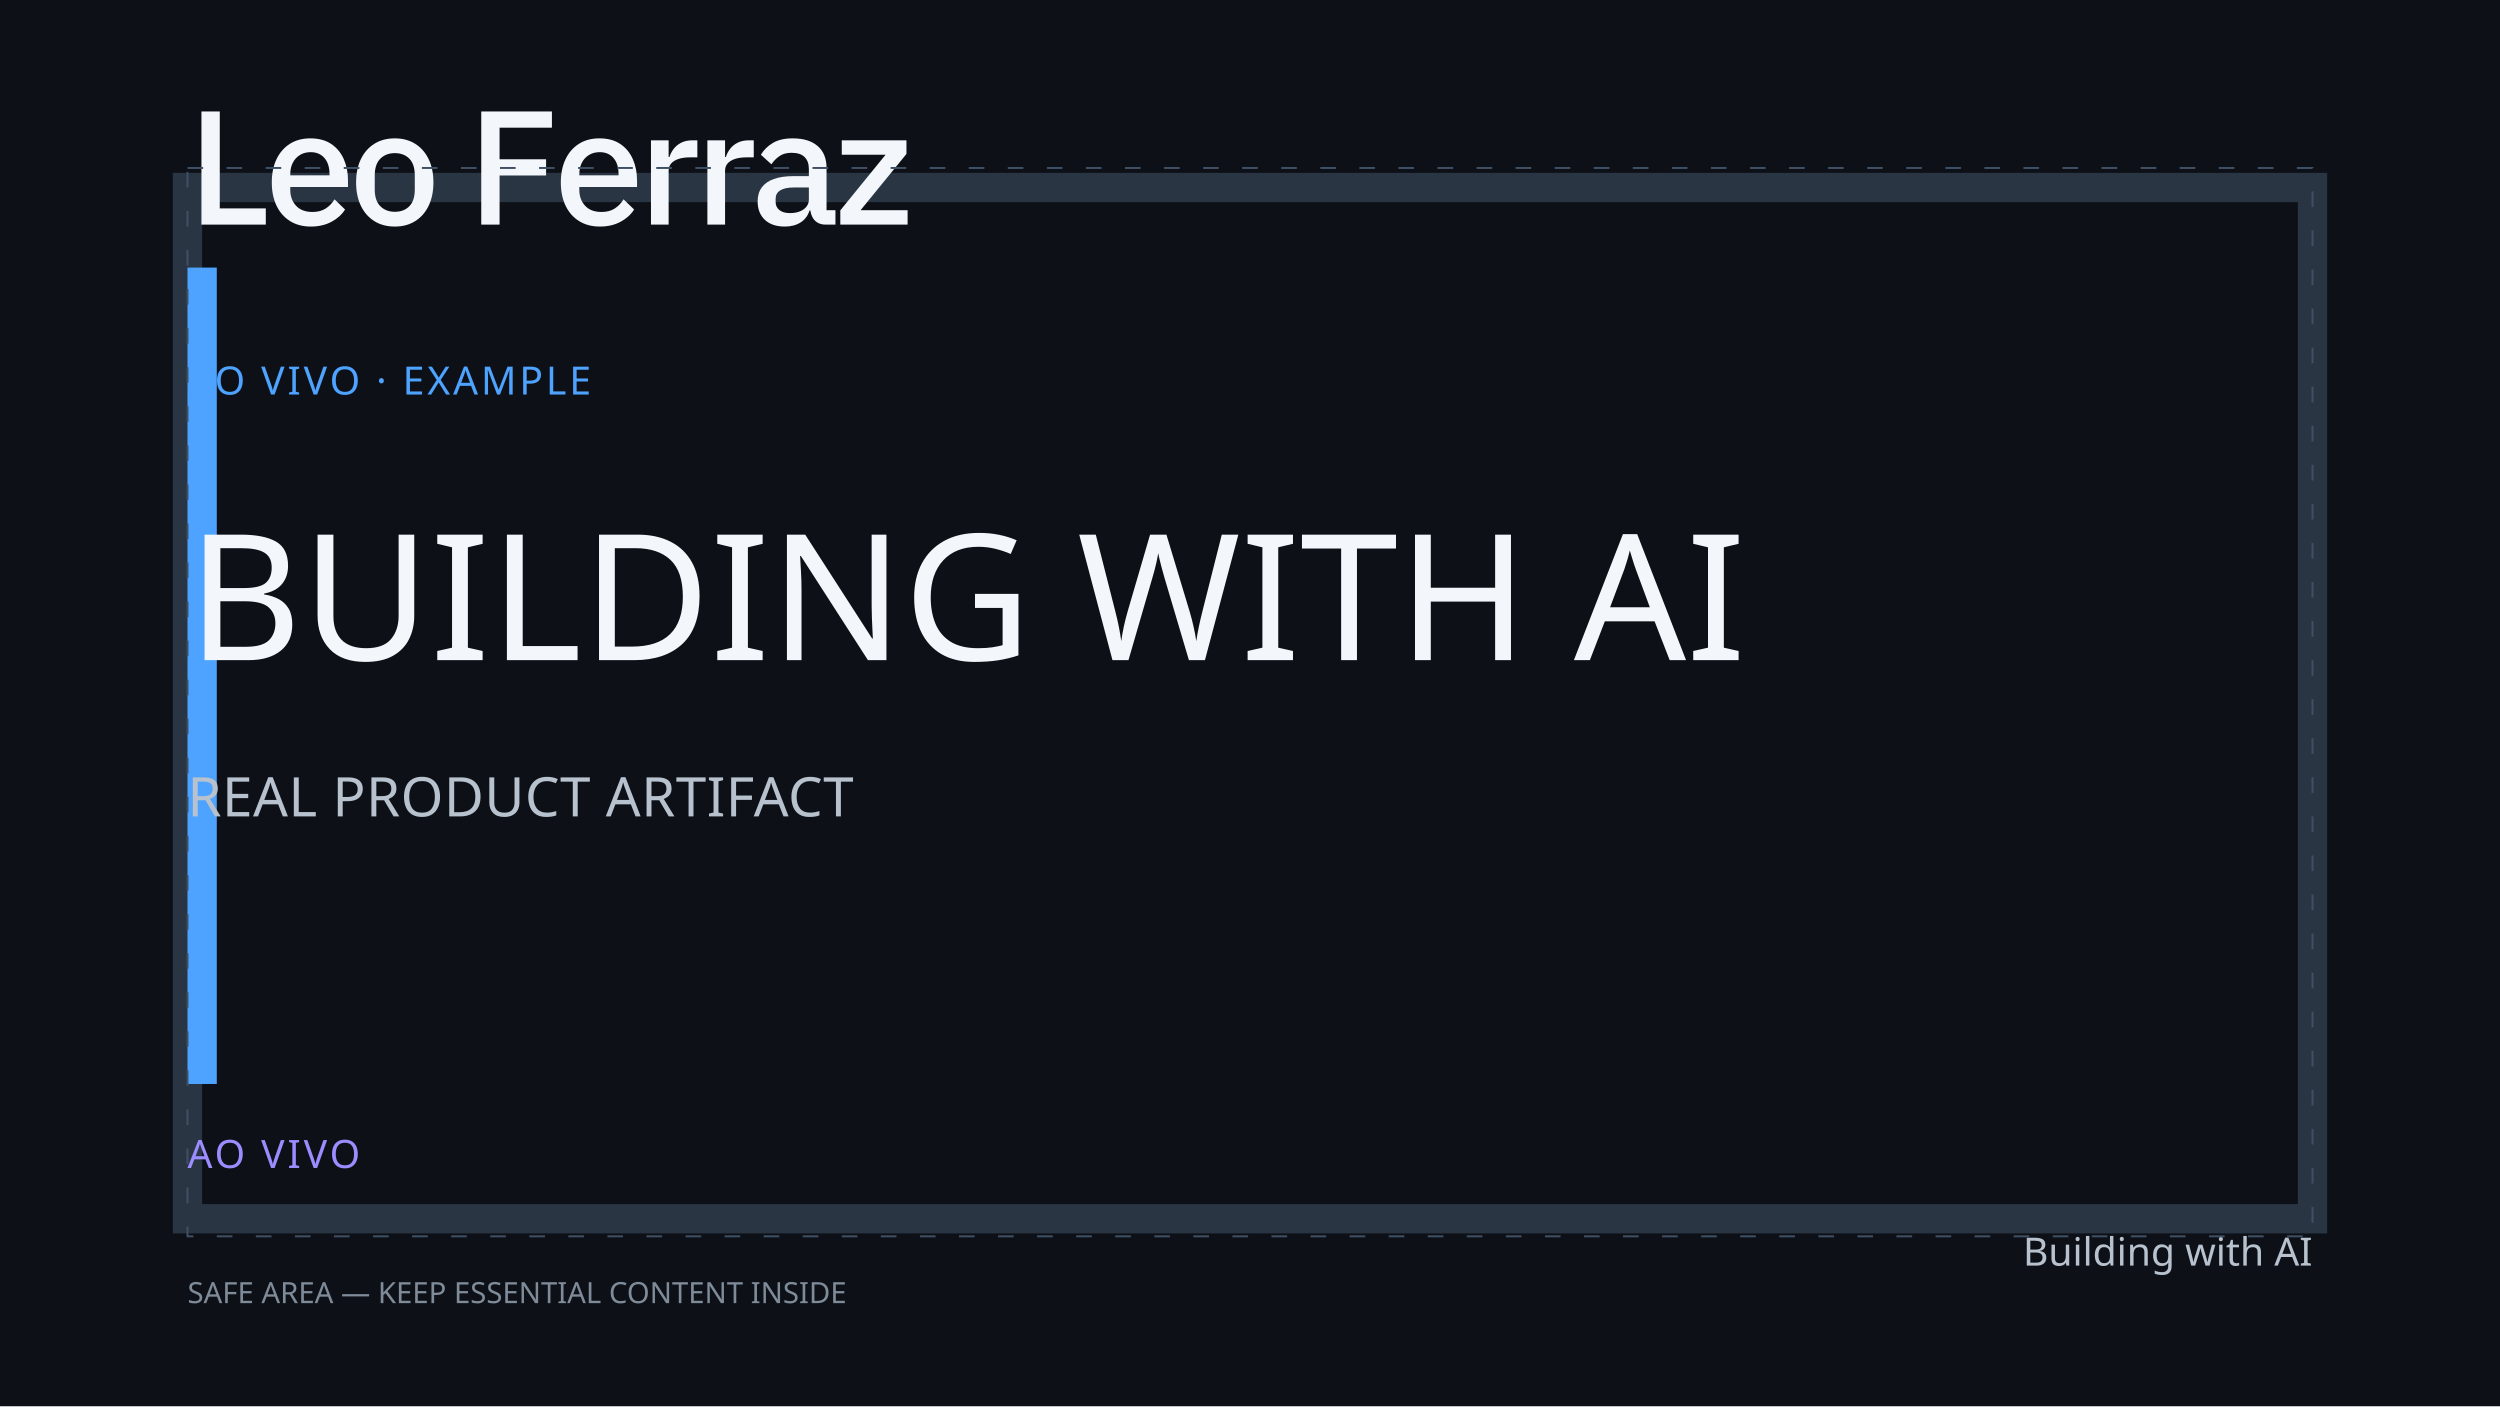
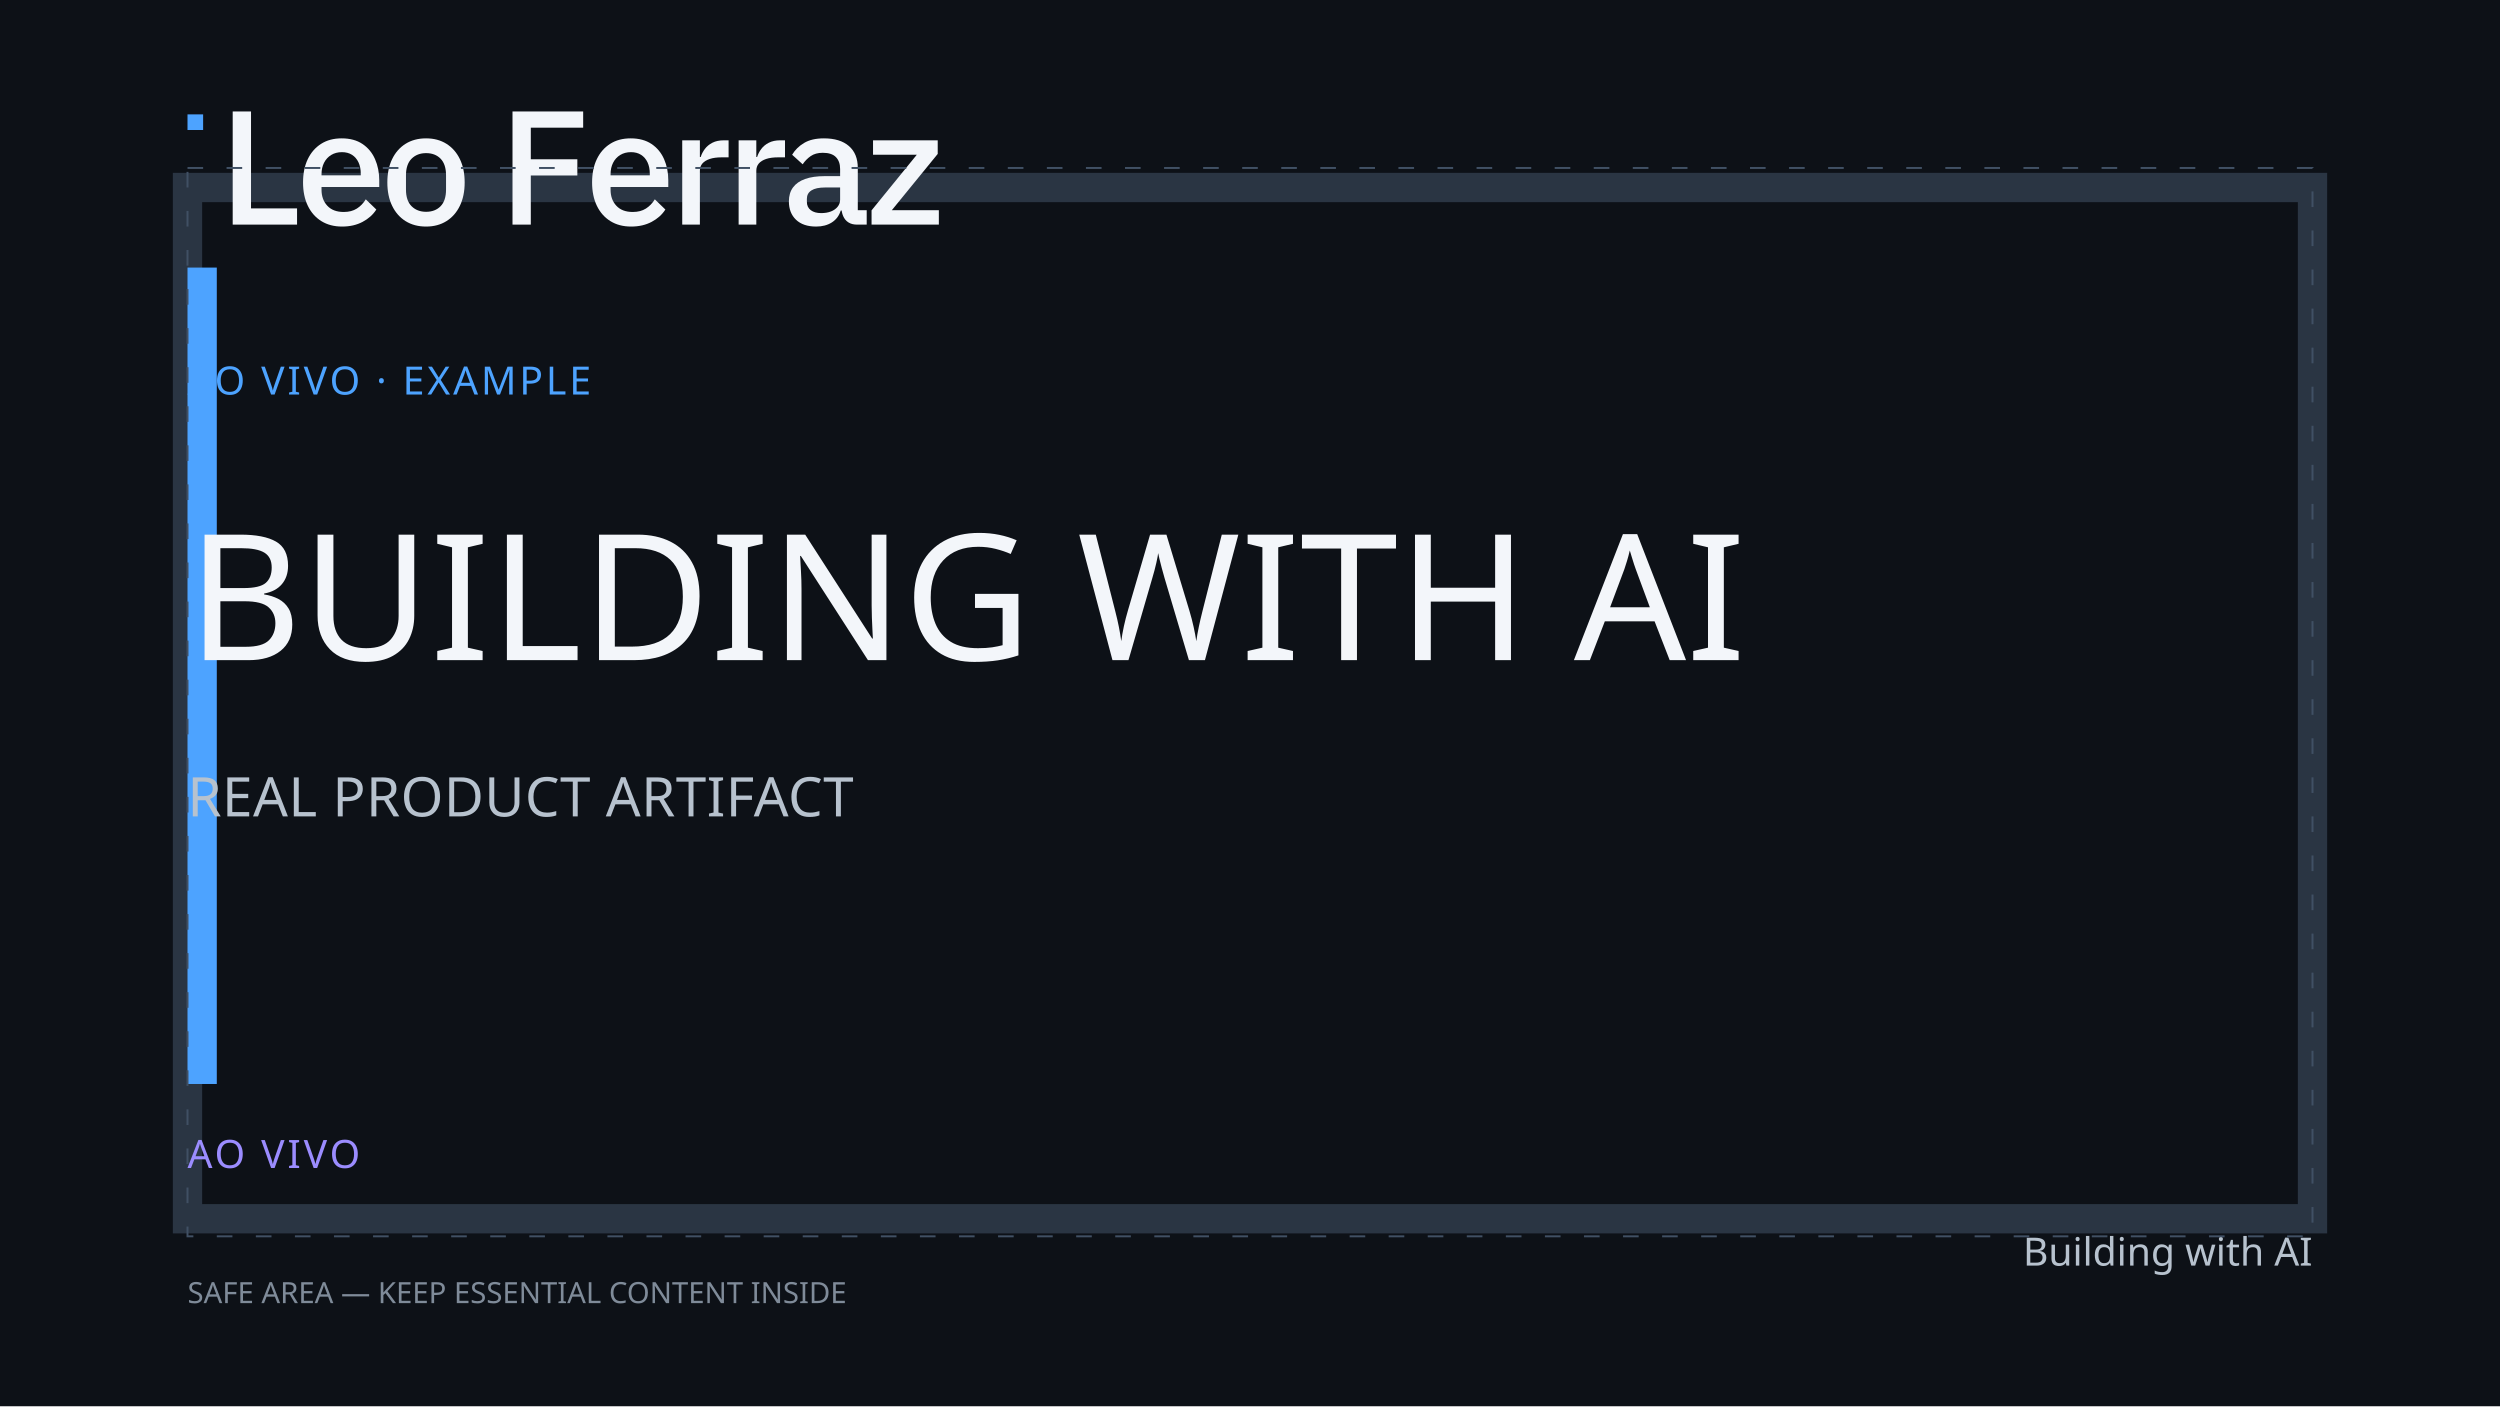
<svg xmlns="http://www.w3.org/2000/svg" viewBox="0 0 1280 720" width="1280" height="720" role="img" aria-labelledby="title">
  <rect width="1280" height="720" fill="#0D1117" />
  <rect x="96" y="96" width="1088" height="528" fill="none" stroke="#2A3543" stroke-width="15" />
  <rect x="96" y="137" width="15" height="418" fill="#4DA3FF" />
-   <path d="M136.09 115L103.14 115L103.14 57.07L112.52 57.07L112.52 106.7L136.09 106.7Z" fill="#F3F6FA" />
-   <path d="M159.16 116Q153.02 116 148.54 113.22Q144.06 110.44 141.61 105.37Q139.16 100.31 139.16 93.42Q139.16 86.53 141.57 81.51Q143.97 76.49 148.37 73.67Q152.77 70.84 158.91 70.84Q165.31 70.84 169.58 73.71Q173.85 76.57 176.01 81.47Q178.17 86.37 178.17 92.34L178.17 95.74L148.62 95.74L148.62 97.16Q148.62 102.14 151.57 105.33Q154.52 108.53 159.99 108.53Q163.98 108.53 166.72 106.78Q169.46 105.04 171.28 102.05L176.68 107.28Q174.19 111.18 169.66 113.59Q165.14 116 159.16 116ZM159.08 77.9Q155.93 77.9 153.56 79.35Q151.2 80.8 149.91 83.34Q148.62 85.87 148.62 89.19L148.62 89.77L168.71 89.77L168.71 88.94Q168.71 85.62 167.55 83.13Q166.38 80.64 164.23 79.27Q162.07 77.9 159.08 77.9Z" fill="#F3F6FA" />
-   <path d="M202.16 116Q196.1 116 191.66 113.22Q187.22 110.44 184.77 105.37Q182.32 100.31 182.32 93.42Q182.32 86.53 184.77 81.47Q187.22 76.41 191.66 73.62Q196.1 70.84 202.16 70.84Q208.13 70.84 212.57 73.62Q217.01 76.41 219.46 81.47Q221.91 86.53 221.91 93.42Q221.91 100.31 219.46 105.37Q217.01 110.44 212.57 113.22Q208.13 116 202.16 116ZM202.16 108.44Q206.81 108.44 209.59 105.58Q212.37 102.72 212.37 97.07L212.37 89.77Q212.37 84.12 209.59 81.26Q206.81 78.4 202.16 78.4Q197.59 78.4 194.73 81.26Q191.87 84.12 191.87 89.77L191.87 97.07Q191.87 102.72 194.73 105.58Q197.59 108.44 202.16 108.44Z" fill="#F3F6FA" />
-   <path d="M255.78 115L246.4 115L246.4 57.07L282.58 57.07L282.58 65.37L255.78 65.37L255.78 81.55L279.6 81.55L279.6 89.85L255.78 89.85Z" fill="#F3F6FA" />
-   <path d="M307.15 116Q301.01 116 296.53 113.22Q292.05 110.44 289.6 105.37Q287.15 100.31 287.15 93.42Q287.15 86.53 289.56 81.51Q291.96 76.49 296.36 73.67Q300.76 70.84 306.9 70.84Q313.29 70.84 317.57 73.71Q321.84 76.57 324 81.47Q326.16 86.37 326.16 92.34L326.16 95.74L296.61 95.74L296.61 97.16Q296.61 102.14 299.56 105.33Q302.5 108.53 307.98 108.53Q311.97 108.53 314.71 106.78Q317.44 105.04 319.27 102.05L324.67 107.28Q322.18 111.18 317.65 113.59Q313.13 116 307.15 116ZM307.07 77.9Q303.92 77.9 301.55 79.35Q299.18 80.8 297.9 83.34Q296.61 85.87 296.61 89.19L296.61 89.77L316.7 89.77L316.7 88.94Q316.7 85.62 315.54 83.13Q314.37 80.64 312.22 79.27Q310.06 77.9 307.07 77.9Z" fill="#F3F6FA" />
-   <path d="M342.34 115L333.3 115L333.3 71.84L342.34 71.84L342.34 80.39L342.76 80.39Q343.42 78.23 344.88 76.28Q346.33 74.33 348.73 73.09Q351.14 71.84 354.63 71.84L357.04 71.84L357.04 80.56L353.47 80.56Q349.9 80.56 347.41 81.38Q344.92 82.22 343.63 83.71Q342.34 85.2 342.34 87.44Z" fill="#F3F6FA" />
-   <path d="M371.23 115L362.18 115L362.18 71.84L371.23 71.84L371.23 80.39L371.64 80.39Q372.31 78.23 373.76 76.28Q375.21 74.33 377.62 73.09Q380.03 71.84 383.51 71.84L385.92 71.84L385.92 80.56L382.35 80.56Q378.78 80.56 376.29 81.38Q373.8 82.22 372.51 83.71Q371.23 85.2 371.23 87.44Z" fill="#F3F6FA" />
-   <path d="M427.75 115L422.69 115Q420.2 115 418.41 113.88Q416.63 112.76 415.72 110.68Q414.8 108.61 414.8 105.79L414.8 105.04L417.38 107.78L414.47 107.78Q413.23 111.76 409.91 113.88Q406.59 116 401.86 116Q395.22 116 391.56 112.51Q387.91 109.02 387.91 103.13Q387.91 98.82 390.03 95.95Q392.14 93.09 396.21 91.64Q400.28 90.18 406.34 90.18L414.14 90.18L414.14 86.53Q414.14 82.63 411.98 80.43Q409.82 78.23 405.26 78.23Q401.52 78.23 399.07 79.93Q396.63 81.63 394.97 84.12L389.57 79.23Q391.73 75.57 395.67 73.21Q399.61 70.84 405.84 70.84Q414.14 70.84 418.66 74.79Q423.19 78.73 423.19 85.95L423.19 107.61L427.75 107.61ZM414.14 95.99L406.5 95.99Q401.77 95.99 399.45 97.49Q397.12 98.98 397.12 101.8L397.12 103.3Q397.12 106.12 399.12 107.61Q401.11 109.11 404.43 109.11Q407.25 109.11 409.41 108.28Q411.57 107.45 412.85 105.87Q414.14 104.29 414.14 102.22Z" fill="#F3F6FA" />
-   <path d="M464.69 115L430.24 115L430.24 107.7L453.4 79.23L430.99 79.23L430.99 71.84L464.11 71.84L464.11 78.81L440.62 107.61L464.69 107.61Z" fill="#F3F6FA" />
+   <rect x="96" y="58.56" width="8" height="8" fill="#4DA3FF" />
+   <path d="M152.09 115L119.14 115L119.14 57.07L128.52 57.07L128.52 106.7L152.09 106.7Z" fill="#F3F6FA" />
+   <path d="M175.16 116Q169.02 116 164.54 113.22Q160.06 110.44 157.61 105.37Q155.16 100.31 155.16 93.42Q155.16 86.53 157.57 81.51Q159.97 76.49 164.37 73.67Q168.77 70.84 174.91 70.84Q181.31 70.84 185.58 73.71Q189.85 76.57 192.01 81.47Q194.17 86.37 194.17 92.34L194.17 95.74L164.62 95.74L164.62 97.16Q164.62 102.14 167.57 105.33Q170.52 108.53 175.99 108.53Q179.98 108.53 182.72 106.78Q185.46 105.04 187.28 102.05L192.68 107.28Q190.19 111.18 185.66 113.59Q181.14 116 175.16 116ZM175.08 77.9Q171.93 77.9 169.56 79.35Q167.2 80.8 165.91 83.34Q164.62 85.87 164.62 89.19L164.62 89.77L184.71 89.77L184.71 88.94Q184.71 85.62 183.55 83.13Q182.38 80.64 180.23 79.27Q178.07 77.9 175.08 77.9Z" fill="#F3F6FA" />
+   <path d="M218.16 116Q212.1 116 207.66 113.22Q203.22 110.44 200.77 105.37Q198.32 100.31 198.32 93.42Q198.32 86.53 200.77 81.47Q203.22 76.41 207.66 73.62Q212.1 70.84 218.16 70.84Q224.13 70.84 228.57 73.62Q233.01 76.41 235.46 81.47Q237.91 86.53 237.91 93.42Q237.91 100.31 235.46 105.37Q233.01 110.44 228.57 113.22Q224.13 116 218.16 116ZM218.16 108.44Q222.8 108.44 225.59 105.58Q228.37 102.72 228.37 97.07L228.37 89.77Q228.37 84.12 225.59 81.26Q222.8 78.4 218.16 78.4Q213.59 78.4 210.73 81.26Q207.86 84.12 207.86 89.77L207.86 97.07Q207.86 102.72 210.73 105.58Q213.59 108.44 218.16 108.44Z" fill="#F3F6FA" />
+   <path d="M271.77 115L262.4 115L262.4 57.07L298.58 57.07L298.58 65.37L271.77 65.37L271.77 81.55L295.6 81.55L295.6 89.85L271.77 89.85Z" fill="#F3F6FA" />
+   <path d="M323.15 116Q317.01 116 312.53 113.22Q308.05 110.44 305.6 105.37Q303.15 100.31 303.15 93.42Q303.15 86.53 305.56 81.51Q307.96 76.49 312.36 73.67Q316.76 70.84 322.9 70.84Q329.29 70.84 333.57 73.71Q337.84 76.57 340 81.47Q342.16 86.37 342.16 92.34L342.16 95.74L312.61 95.74L312.61 97.16Q312.61 102.14 315.56 105.33Q318.5 108.53 323.98 108.53Q327.97 108.53 330.71 106.78Q333.44 105.04 335.27 102.05L340.67 107.28Q338.18 111.18 333.65 113.59Q329.13 116 323.15 116ZM323.07 77.9Q319.92 77.9 317.55 79.35Q315.18 80.8 313.9 83.34Q312.61 85.87 312.61 89.19L312.61 89.77L332.7 89.77L332.7 88.94Q332.7 85.62 331.54 83.13Q330.37 80.64 328.22 79.27Q326.06 77.9 323.07 77.9Z" fill="#F3F6FA" />
+   <path d="M358.34 115L349.3 115L349.3 71.84L358.34 71.84L358.34 80.39L358.76 80.39Q359.42 78.23 360.88 76.28Q362.33 74.33 364.73 73.09Q367.14 71.84 370.63 71.84L373.04 71.84L373.04 80.56L369.47 80.56Q365.9 80.56 363.41 81.38Q360.92 82.22 359.63 83.71Q358.34 85.2 358.34 87.44Z" fill="#F3F6FA" />
+   <path d="M387.23 115L378.18 115L378.18 71.84L387.23 71.84L387.23 80.39L387.64 80.39Q388.31 78.23 389.76 76.28Q391.21 74.33 393.62 73.09Q396.03 71.84 399.51 71.84L401.92 71.84L401.92 80.56L398.35 80.56Q394.78 80.56 392.29 81.38Q389.8 82.22 388.51 83.71Q387.23 85.2 387.23 87.44Z" fill="#F3F6FA" />
+   <path d="M443.75 115L438.69 115Q436.2 115 434.41 113.88Q432.63 112.76 431.72 110.68Q430.8 108.61 430.8 105.79L430.8 105.04L433.38 107.78L430.47 107.78Q429.23 111.76 425.91 113.88Q422.59 116 417.86 116Q411.22 116 407.56 112.51Q403.91 109.02 403.91 103.13Q403.91 98.82 406.03 95.95Q408.14 93.09 412.21 91.64Q416.28 90.18 422.34 90.18L430.14 90.18L430.14 86.53Q430.14 82.63 427.98 80.43Q425.82 78.23 421.26 78.23Q417.52 78.23 415.07 79.93Q412.63 81.63 410.97 84.12L405.57 79.23Q407.73 75.57 411.67 73.21Q415.61 70.84 421.84 70.84Q430.14 70.84 434.66 74.79Q439.19 78.73 439.19 85.95L439.19 107.61L443.75 107.61ZM430.14 95.99L422.5 95.99Q417.77 95.99 415.45 97.49Q413.12 98.98 413.12 101.8L413.12 103.3Q413.12 106.12 415.12 107.61Q417.11 109.11 420.43 109.11Q423.25 109.11 425.41 108.28Q427.57 107.45 428.85 105.87Q430.14 104.29 430.14 102.22Z" fill="#F3F6FA" />
+   <path d="M480.69 115L446.24 115L446.24 107.7L469.4 79.23L446.99 79.23L446.99 71.84L480.11 71.84L480.11 78.81L456.62 107.61L480.69 107.61Z" fill="#F3F6FA" />
  <text x="96" y="202" fill="#4DA3FF" font-family="IBM Plex Mono" font-size="20px" font-weight="500" text-anchor="start" letter-spacing="0.075em">AO VIVO · EXAMPLE</text>
  <text x="96" y="338" fill="#F3F6FA" font-family="IBM Plex Sans" font-size="90px" font-weight="500" text-anchor="start" letter-spacing="0em">BUILDING WITH AI</text>
  <text x="96" y="418" fill="#B7C2CE" font-family="IBM Plex Mono" font-size="28px" font-weight="500" text-anchor="start" letter-spacing="0.01em">REAL PRODUCT ARTIFACT</text>
  <text x="96" y="598" fill="#9B8CFF" font-family="IBM Plex Mono" font-size="20px" font-weight="500" text-anchor="start" letter-spacing="0.075em">AO VIVO</text>
  <text x="1184" y="648" fill="#B7C2CE" font-family="IBM Plex Mono" font-size="20px" font-weight="500" text-anchor="end" letter-spacing="0em">Building with AI</text>
  <rect x="96" y="86" width="1088" height="547" fill="none" stroke="#405064" stroke-dasharray="8 12" />
  <text x="96" y="667.2" fill="#7F8B99" font-family="IBM Plex Mono" font-size="15px">SAFE AREA — KEEP ESSENTIAL CONTENT INSIDE</text>
</svg>
